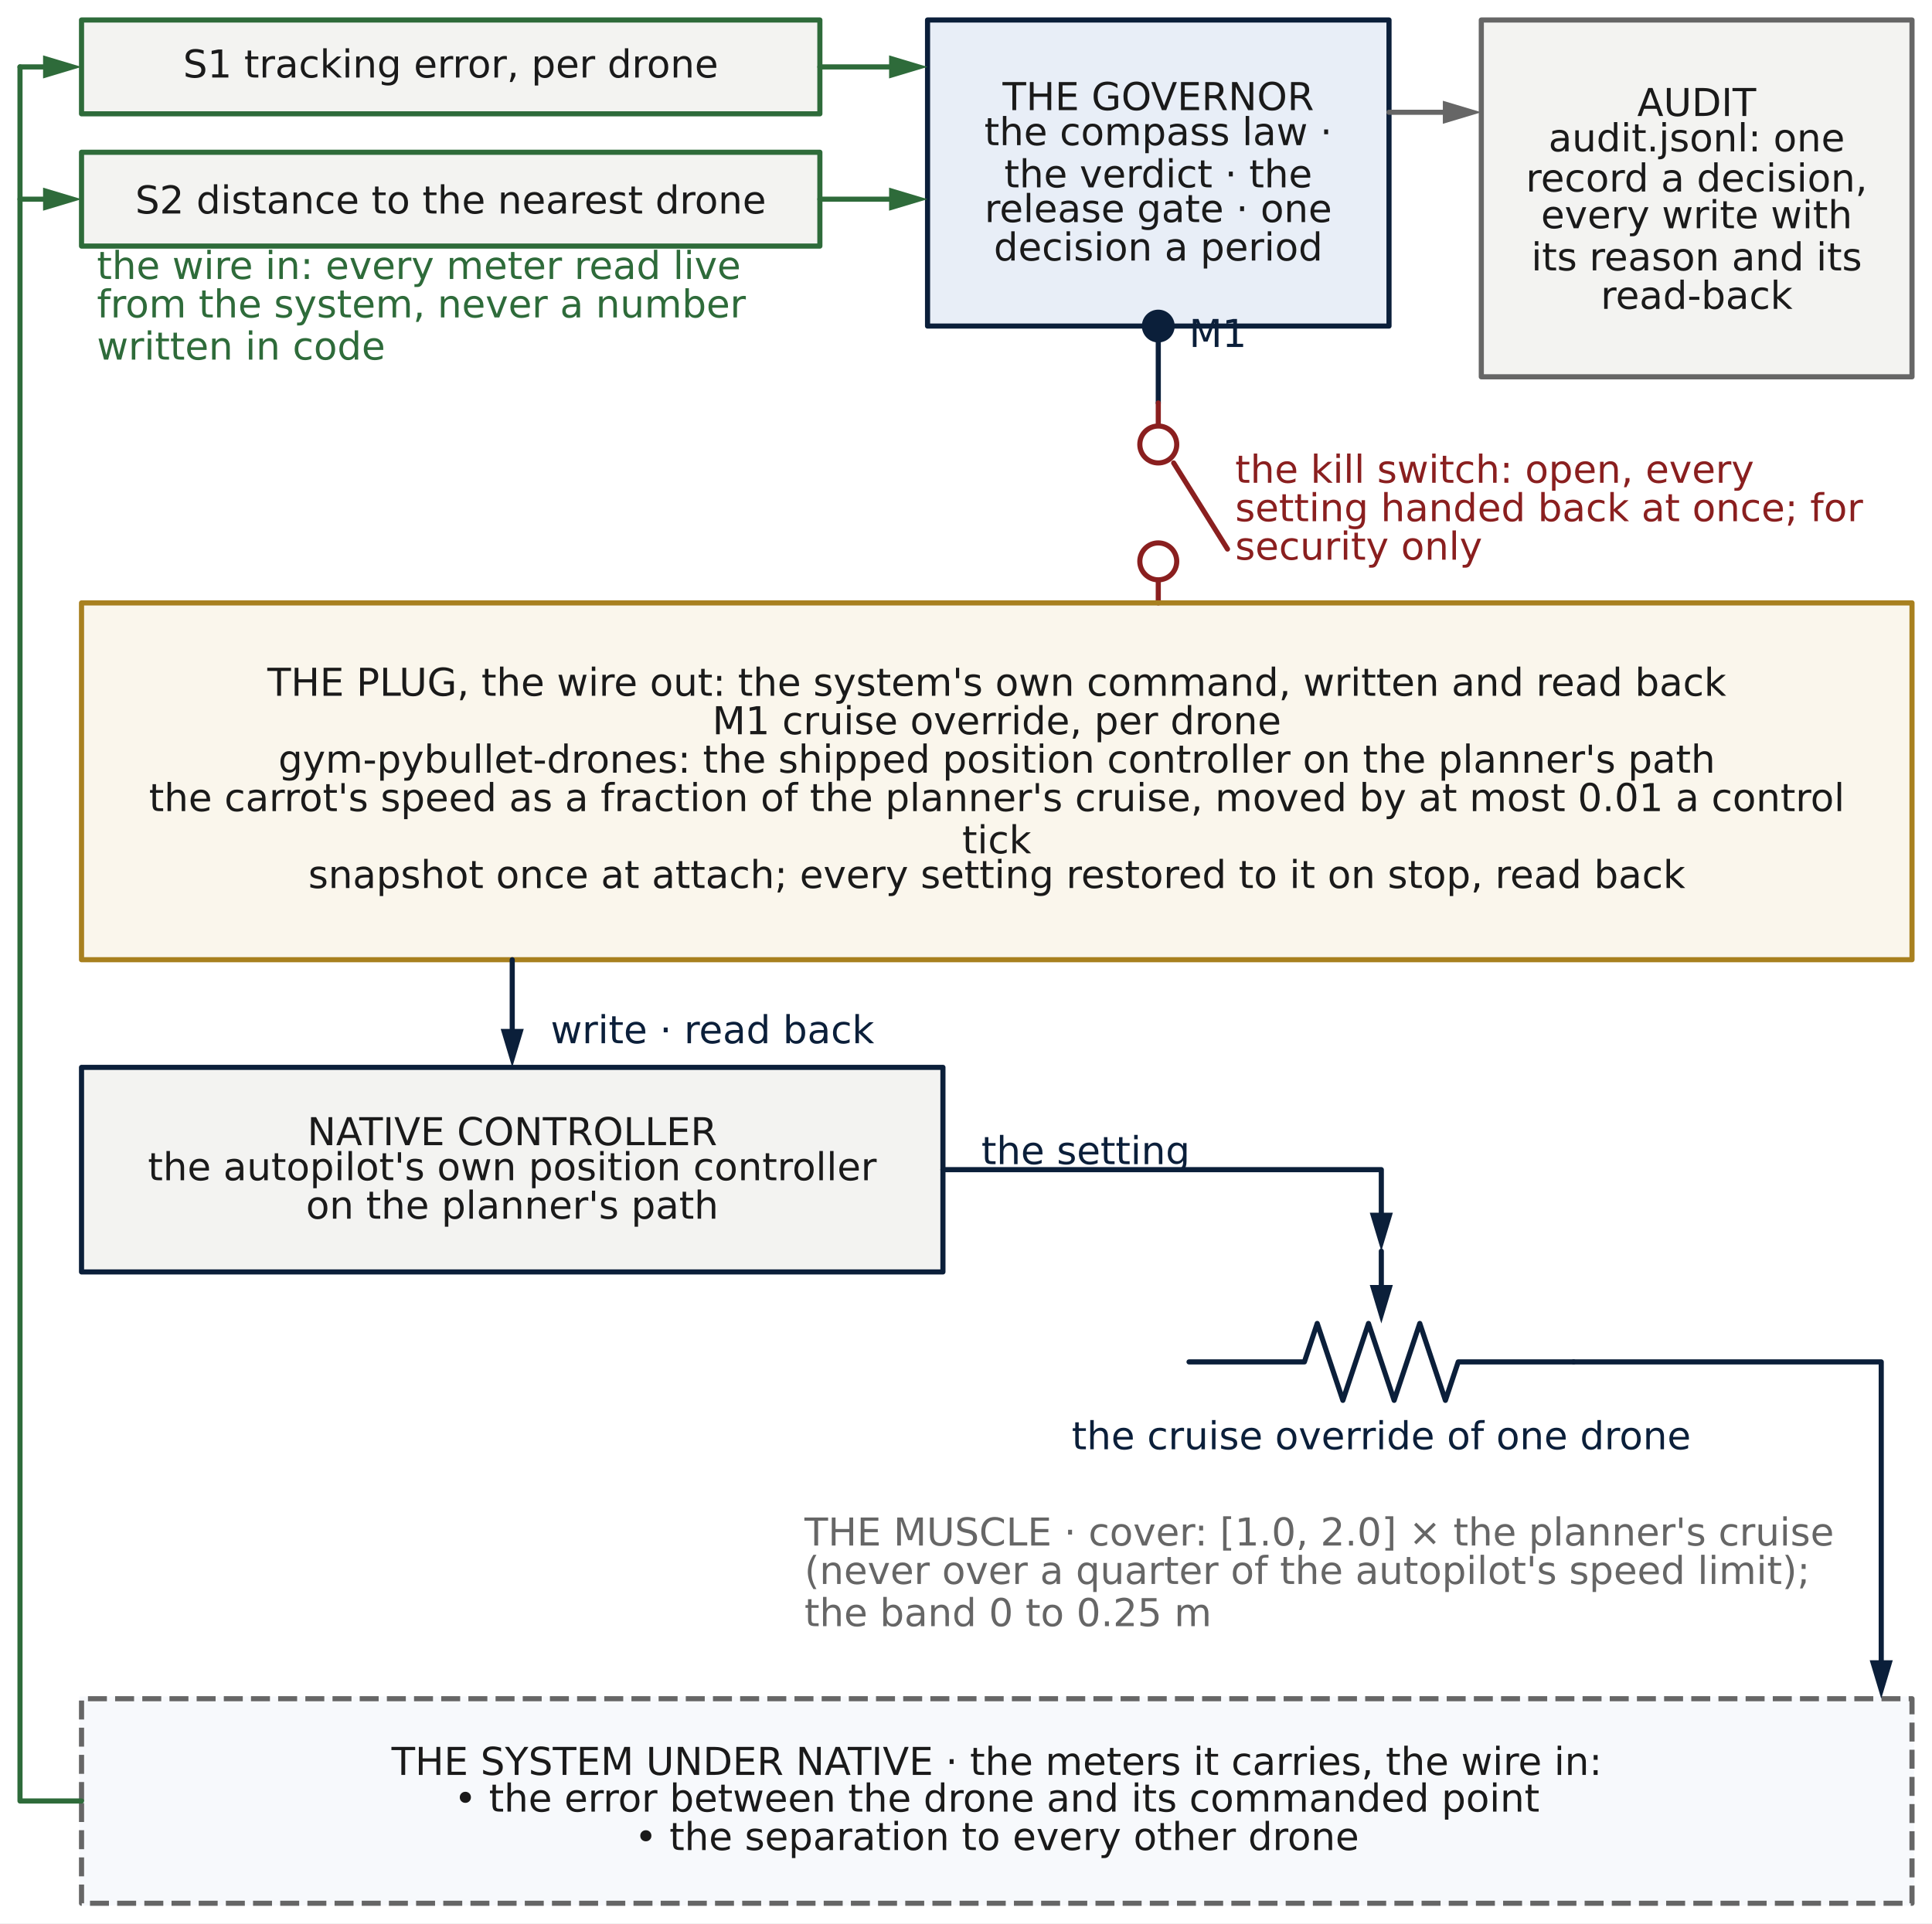
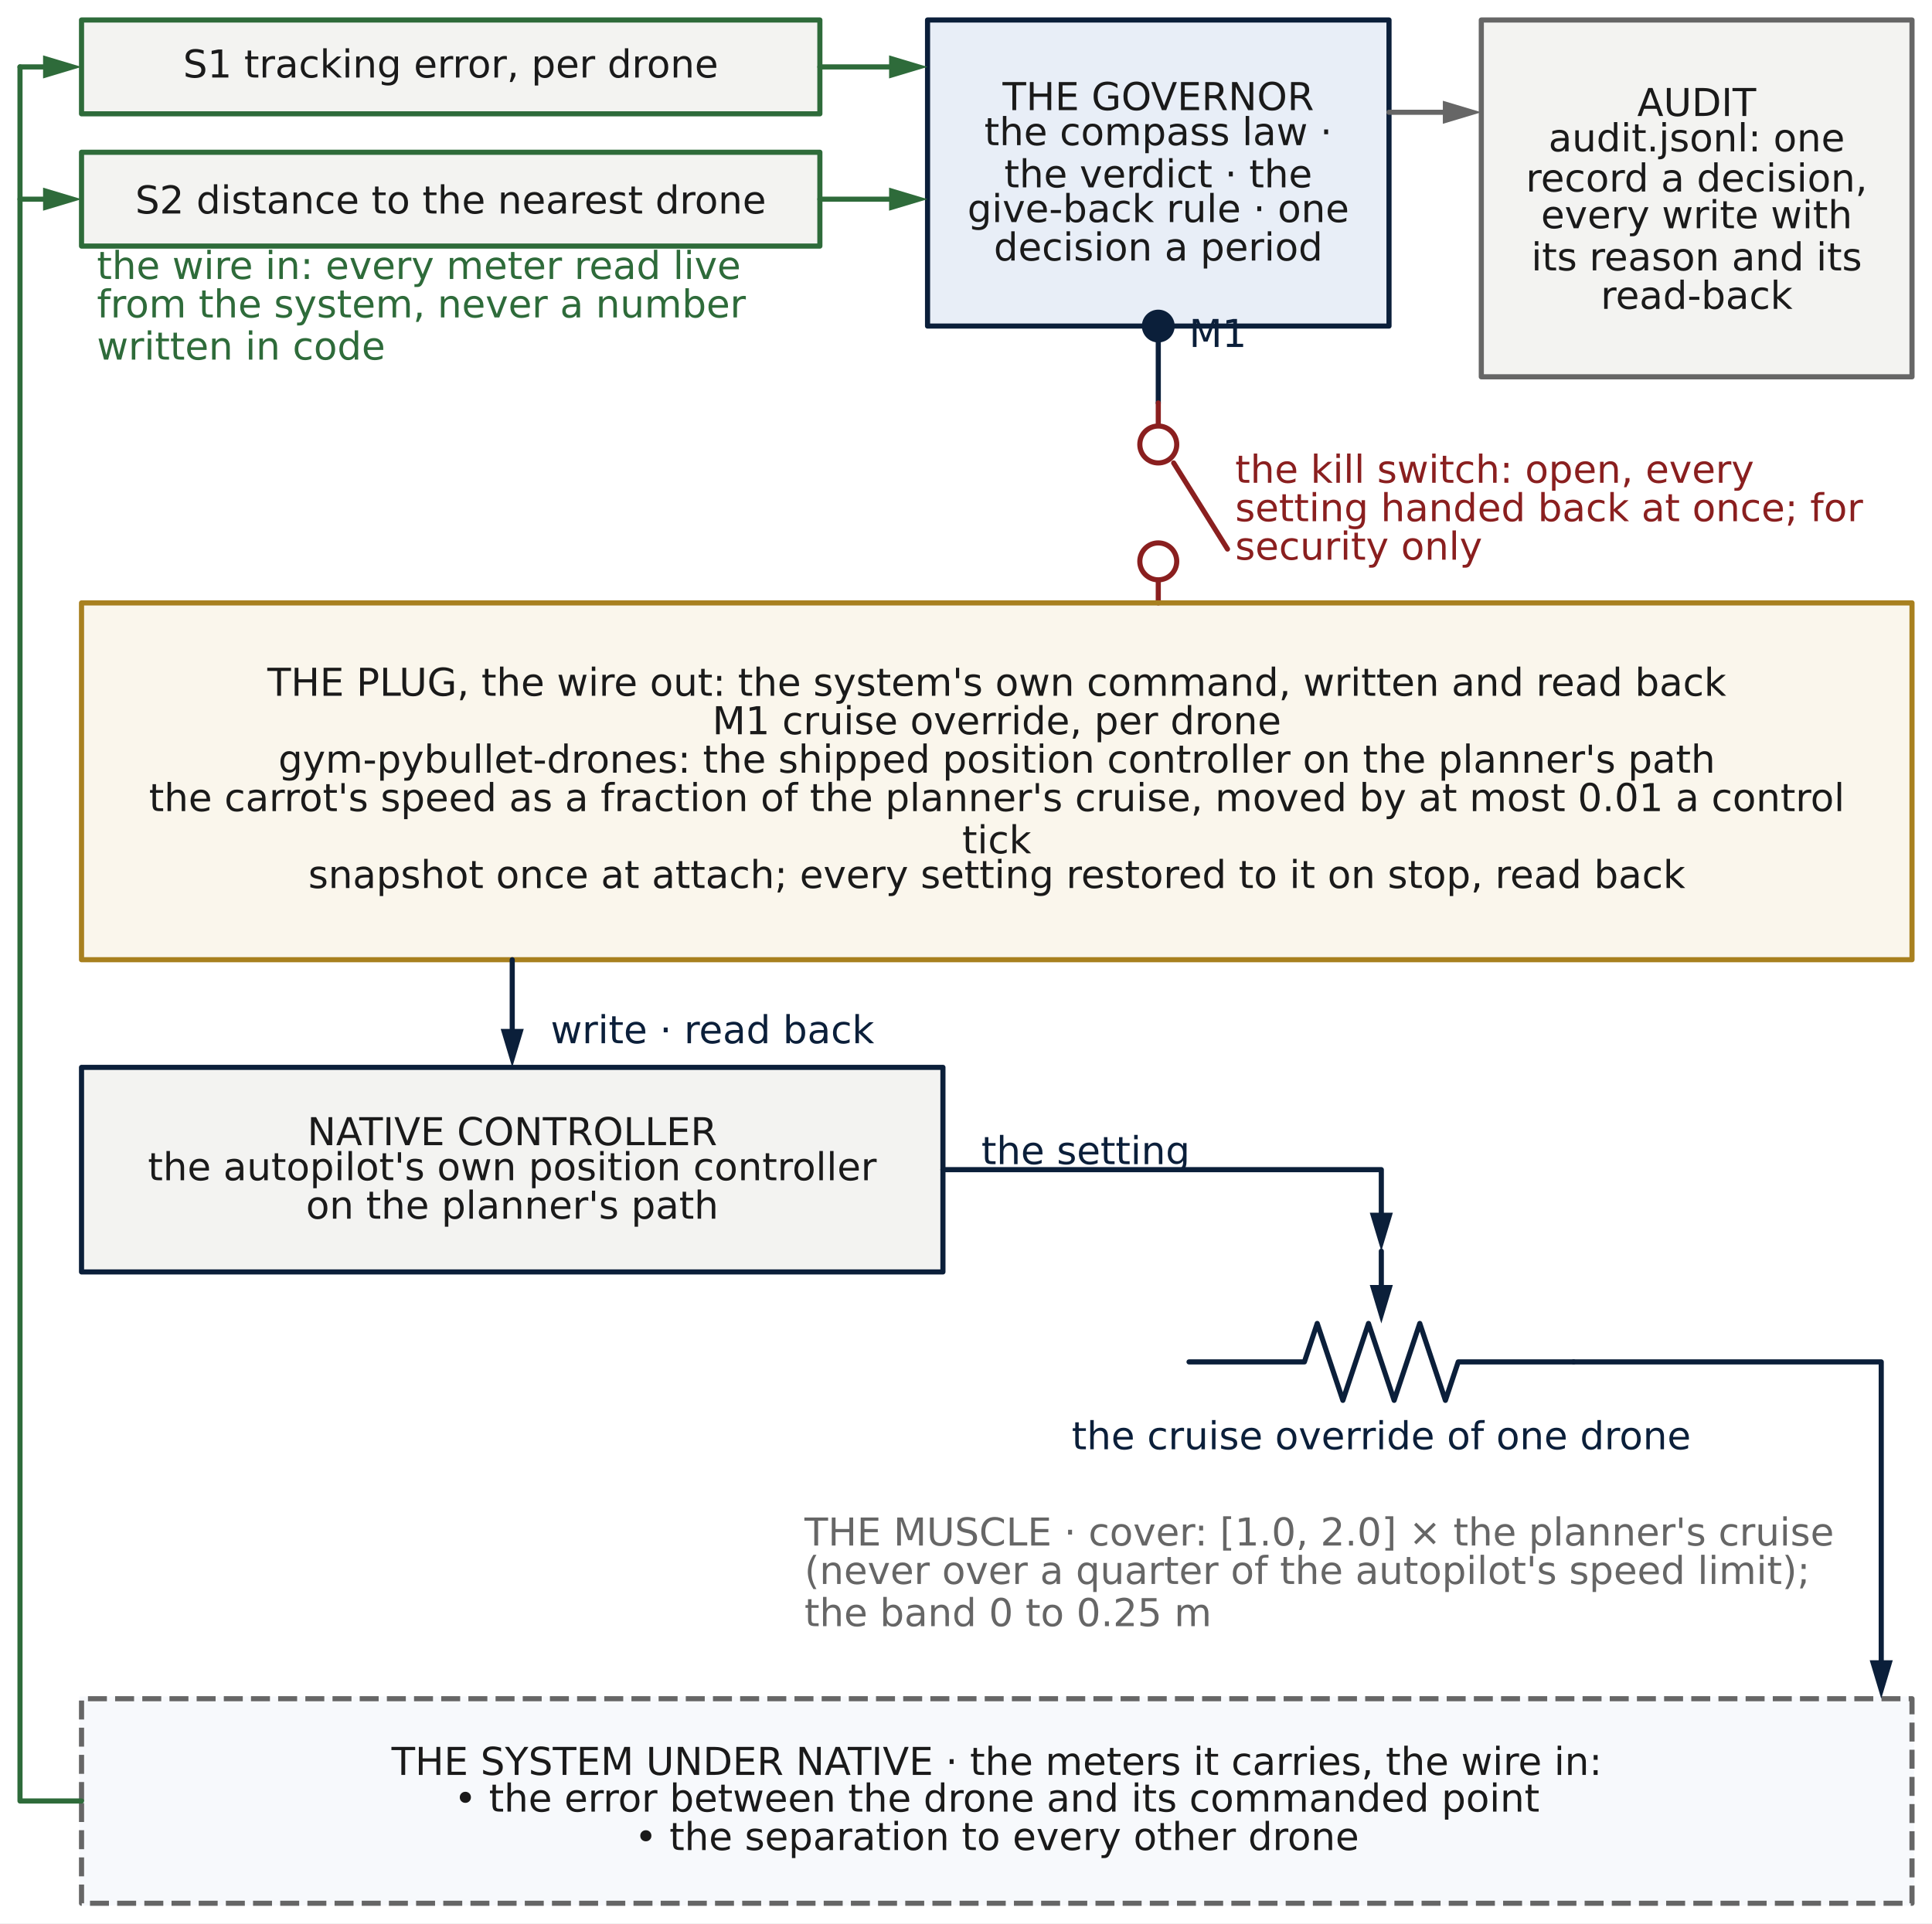
<svg xmlns="http://www.w3.org/2000/svg" width="452.16pt" height="450.18pt" viewBox="0 0 452.16 450.18" version="1.1">
  <defs>
    <style type="text/css">*{stroke-linejoin: round; stroke-linecap: butt}</style>
  </defs>
  <g id="figure_1">
    <g id="patch_1">
      <path d="M 0 450.18  L 452.16 450.18  L 452.16 0  L 0 0  z " style="fill: #ffffff" />
    </g>
    <g id="axes_1">
      <g id="patch_2">
-         <path d="M 217.08 40.5  L 217.08 4.68  L 325.08 4.68  L 325.08 76.32  L 217.08 76.32  z " clip-path="url(#p3634b12546)" style="fill: #e8eef7; stroke: #e8eef7; stroke-linejoin: miter" />
+         <path d="M 217.08 40.5  L 217.08 4.68  L 325.08 4.68  L 325.08 76.32  L 217.08 76.32  z " clip-path="url(#pc42779a41d)" style="fill: #e8eef7; stroke: #e8eef7; stroke-linejoin: miter" />
      </g>
      <g id="patch_3">
-         <path d="M 19.08 15.66  L 19.08 4.68  L 191.88 4.68  L 191.88 26.64  L 19.08 26.64  z " clip-path="url(#p3634b12546)" style="fill: #f3f3f1; stroke: #f3f3f1; stroke-linejoin: miter" />
+         <path d="M 19.08 15.66  L 19.08 4.68  L 191.88 4.68  L 191.88 26.64  L 19.08 26.64  z " clip-path="url(#pc42779a41d)" style="fill: #f3f3f1; stroke: #f3f3f1; stroke-linejoin: miter" />
      </g>
      <g id="patch_4">
-         <path d="M 19.08 46.62  L 19.08 35.64  L 191.88 35.64  L 191.88 57.6  L 19.08 57.6  z " clip-path="url(#p3634b12546)" style="fill: #f3f3f1; stroke: #f3f3f1; stroke-linejoin: miter" />
+         <path d="M 19.08 46.62  L 19.08 35.64  L 191.88 35.64  L 191.88 57.6  L 19.08 57.6  z " clip-path="url(#pc42779a41d)" style="fill: #f3f3f1; stroke: #f3f3f1; stroke-linejoin: miter" />
      </g>
      <g id="patch_5">
-         <path d="M 346.68 46.44  L 346.68 4.68  L 447.48 4.68  L 447.48 88.2  L 346.68 88.2  z " clip-path="url(#p3634b12546)" style="fill: #f3f3f1; stroke: #f3f3f1; stroke-linejoin: miter" />
+         <path d="M 346.68 46.44  L 346.68 4.68  L 447.48 4.68  L 447.48 88.2  L 346.68 88.2  z " clip-path="url(#pc42779a41d)" style="fill: #f3f3f1; stroke: #f3f3f1; stroke-linejoin: miter" />
      </g>
      <g id="patch_6">
-         <path d="M 19.08 182.88  L 19.08 141.12  L 447.48 141.12  L 447.48 224.64  L 19.08 224.64  z " clip-path="url(#p3634b12546)" style="fill: #faf6ec; stroke: #faf6ec; stroke-linejoin: miter" />
+         <path d="M 19.08 182.88  L 19.08 141.12  L 447.48 141.12  L 447.48 224.64  L 19.08 224.64  z " clip-path="url(#pc42779a41d)" style="fill: #faf6ec; stroke: #faf6ec; stroke-linejoin: miter" />
      </g>
      <g id="patch_7">
-         <path d="M 19.08 273.78  L 19.08 249.84  L 220.68 249.84  L 220.68 297.72  L 19.08 297.72  z " clip-path="url(#p3634b12546)" style="fill: #f3f3f1; stroke: #f3f3f1; stroke-linejoin: miter" />
+         <path d="M 19.08 273.78  L 19.08 249.84  L 220.68 249.84  L 220.68 297.72  L 19.08 297.72  z " clip-path="url(#pc42779a41d)" style="fill: #f3f3f1; stroke: #f3f3f1; stroke-linejoin: miter" />
      </g>
      <g id="patch_8">
-         <path d="M 19.08 421.56  L 19.08 397.62  L 447.48 397.62  L 447.48 445.5  L 19.08 445.5  z " clip-path="url(#p3634b12546)" style="fill: #f7f9fc; stroke: #f7f9fc; stroke-linejoin: miter" />
+         <path d="M 19.08 421.56  L 19.08 397.62  L 447.48 397.62  L 447.48 445.5  L 19.08 445.5  z " clip-path="url(#pc42779a41d)" style="fill: #f7f9fc; stroke: #f7f9fc; stroke-linejoin: miter" />
      </g>
      <g id="line2d_1">
-         <path d="M 217.08 40.5  L 217.08 4.68  L 325.08 4.68  L 325.08 76.32  L 217.08 76.32  L 217.08 40.5  " clip-path="url(#p3634b12546)" style="fill: none; stroke: #0b1f3a; stroke-width: 1.2; stroke-linecap: round" />
+         <path d="M 217.08 40.5  L 217.08 4.68  L 325.08 4.68  L 325.08 76.32  L 217.08 76.32  L 217.08 40.5  " clip-path="url(#pc42779a41d)" style="fill: none; stroke: #0b1f3a; stroke-width: 1.2; stroke-linecap: round" />
      </g>
      <g id="line2d_2">
-         <path d="M 19.08 15.66  L 19.08 4.68  L 191.88 4.68  L 191.88 26.64  L 19.08 26.64  L 19.08 15.66  " clip-path="url(#p3634b12546)" style="fill: none; stroke: #2e6b3a; stroke-width: 1.2; stroke-linecap: round" />
+         <path d="M 19.08 15.66  L 19.08 4.68  L 191.88 4.68  L 191.88 26.64  L 19.08 26.64  L 19.08 15.66  " clip-path="url(#pc42779a41d)" style="fill: none; stroke: #2e6b3a; stroke-width: 1.2; stroke-linecap: round" />
      </g>
      <g id="line2d_3">
-         <path d="M 191.88 15.66  L 208.08 15.66  " clip-path="url(#p3634b12546)" style="fill: none; stroke: #2e6b3a; stroke-width: 1.2; stroke-linecap: round" />
+         <path d="M 191.88 15.66  L 208.08 15.66  " clip-path="url(#pc42779a41d)" style="fill: none; stroke: #2e6b3a; stroke-width: 1.2; stroke-linecap: round" />
      </g>
      <g id="patch_9">
-         <path d="M 208.08 12.96  L 217.08 15.66  L 208.08 18.36  z " clip-path="url(#p3634b12546)" style="fill: #2e6b3a" />
+         <path d="M 208.08 12.96  L 217.08 15.66  L 208.08 18.36  z " clip-path="url(#pc42779a41d)" style="fill: #2e6b3a" />
      </g>
      <g id="line2d_4">
-         <path d="M 19.08 46.62  L 19.08 35.64  L 191.88 35.64  L 191.88 57.6  L 19.08 57.6  L 19.08 46.62  " clip-path="url(#p3634b12546)" style="fill: none; stroke: #2e6b3a; stroke-width: 1.2; stroke-linecap: round" />
+         <path d="M 19.08 46.62  L 19.08 35.64  L 191.88 35.64  L 191.88 57.6  L 19.08 57.6  L 19.08 46.62  " clip-path="url(#pc42779a41d)" style="fill: none; stroke: #2e6b3a; stroke-width: 1.2; stroke-linecap: round" />
      </g>
      <g id="line2d_5">
-         <path d="M 191.88 46.62  L 208.08 46.62  " clip-path="url(#p3634b12546)" style="fill: none; stroke: #2e6b3a; stroke-width: 1.2; stroke-linecap: round" />
+         <path d="M 191.88 46.62  L 208.08 46.62  " clip-path="url(#pc42779a41d)" style="fill: none; stroke: #2e6b3a; stroke-width: 1.2; stroke-linecap: round" />
      </g>
      <g id="patch_10">
-         <path d="M 208.08 43.92  L 217.08 46.62  L 208.08 49.32  z " clip-path="url(#p3634b12546)" style="fill: #2e6b3a" />
+         <path d="M 208.08 43.92  L 217.08 46.62  L 208.08 49.32  z " clip-path="url(#pc42779a41d)" style="fill: #2e6b3a" />
      </g>
      <g id="line2d_6">
-         <path d="M 346.68 46.44  L 346.68 4.68  L 447.48 4.68  L 447.48 88.2  L 346.68 88.2  L 346.68 46.44  " clip-path="url(#p3634b12546)" style="fill: none; stroke: #666666; stroke-width: 1.2; stroke-linecap: round" />
+         <path d="M 346.68 46.44  L 346.68 4.68  L 447.48 4.68  L 447.48 88.2  L 346.68 88.2  L 346.68 46.44  " clip-path="url(#pc42779a41d)" style="fill: none; stroke: #666666; stroke-width: 1.2; stroke-linecap: round" />
      </g>
      <g id="line2d_7">
-         <path d="M 325.08 26.28  L 337.68 26.28  " clip-path="url(#p3634b12546)" style="fill: none; stroke: #666666; stroke-width: 1.2; stroke-linecap: round" />
+         <path d="M 325.08 26.28  L 337.68 26.28  " clip-path="url(#pc42779a41d)" style="fill: none; stroke: #666666; stroke-width: 1.2; stroke-linecap: round" />
      </g>
      <g id="patch_11">
-         <path d="M 337.68 23.58  L 346.68 26.28  L 337.68 28.98  z " clip-path="url(#p3634b12546)" style="fill: #666666" />
+         <path d="M 337.68 23.58  L 346.68 26.28  L 337.68 28.98  z " clip-path="url(#pc42779a41d)" style="fill: #666666" />
      </g>
      <g id="line2d_8">
-         <path d="M 271.08 76.32  L 271.08 85.32  L 271.08 94.32  " clip-path="url(#p3634b12546)" style="fill: none; stroke: #0b1f3a; stroke-width: 1.2; stroke-linecap: round" />
+         <path d="M 271.08 76.32  L 271.08 85.32  L 271.08 94.32  " clip-path="url(#pc42779a41d)" style="fill: none; stroke: #0b1f3a; stroke-width: 1.2; stroke-linecap: round" />
      </g>
      <g id="line2d_9">
-         <path d="M 271.08 94.32  L 271.08 99.72  M 274.68 108.36  L 287.28 128.52  M 271.08 135.72  L 271.08 141.12  " clip-path="url(#p3634b12546)" style="fill: none; stroke: #8a1f1f; stroke-width: 1.2; stroke-linecap: round" />
+         <path d="M 271.08 94.32  L 271.08 99.72  M 274.68 108.36  L 287.28 128.52  M 271.08 135.72  L 271.08 141.12  " clip-path="url(#pc42779a41d)" style="fill: none; stroke: #8a1f1f; stroke-width: 1.2; stroke-linecap: round" />
      </g>
      <g id="line2d_10">
-         <path d="M 19.08 182.88  L 19.08 141.12  L 447.48 141.12  L 447.48 224.64  L 19.08 224.64  L 19.08 182.88  " clip-path="url(#p3634b12546)" style="fill: none; stroke: #a8801f; stroke-width: 1.2; stroke-linecap: round" />
+         <path d="M 19.08 182.88  L 19.08 141.12  L 447.48 141.12  L 447.48 224.64  L 19.08 224.64  L 19.08 182.88  " clip-path="url(#pc42779a41d)" style="fill: none; stroke: #a8801f; stroke-width: 1.2; stroke-linecap: round" />
      </g>
      <g id="line2d_11">
-         <path d="M 19.08 273.78  L 19.08 249.84  L 220.68 249.84  L 220.68 297.72  L 19.08 297.72  L 19.08 273.78  " clip-path="url(#p3634b12546)" style="fill: none; stroke: #0b1f3a; stroke-width: 1.2; stroke-linecap: round" />
+         <path d="M 19.08 273.78  L 19.08 249.84  L 220.68 249.84  L 220.68 297.72  L 19.08 297.72  L 19.08 273.78  " clip-path="url(#pc42779a41d)" style="fill: none; stroke: #0b1f3a; stroke-width: 1.2; stroke-linecap: round" />
      </g>
      <g id="line2d_12">
-         <path d="M 119.88 224.64  L 119.88 240.84  " clip-path="url(#p3634b12546)" style="fill: none; stroke: #0b1f3a; stroke-width: 1.2; stroke-linecap: round" />
+         <path d="M 119.88 224.64  L 119.88 240.84  " clip-path="url(#pc42779a41d)" style="fill: none; stroke: #0b1f3a; stroke-width: 1.2; stroke-linecap: round" />
      </g>
      <g id="patch_12">
-         <path d="M 122.58 240.84  L 119.88 249.84  L 117.18 240.84  z " clip-path="url(#p3634b12546)" style="fill: #0b1f3a" />
+         <path d="M 122.58 240.84  L 119.88 249.84  L 117.18 240.84  z " clip-path="url(#pc42779a41d)" style="fill: #0b1f3a" />
      </g>
      <g id="line2d_13">
-         <path d="M 278.28 318.78  L 305.28 318.78  L 308.28 309.78  L 314.28 327.78  L 320.28 309.78  L 326.28 327.78  L 332.28 309.78  L 338.28 327.78  L 341.28 318.78  L 368.28 318.78  " clip-path="url(#p3634b12546)" style="fill: none; stroke: #0b1f3a; stroke-width: 1.2; stroke-linecap: round" />
+         <path d="M 278.28 318.78  L 305.28 318.78  L 308.28 309.78  L 314.28 327.78  L 320.28 309.78  L 326.28 327.78  L 332.28 309.78  L 338.28 327.78  L 341.28 318.78  L 368.28 318.78  " clip-path="url(#pc42779a41d)" style="fill: none; stroke: #0b1f3a; stroke-width: 1.2; stroke-linecap: round" />
      </g>
      <g id="line2d_14">
-         <path d="M 323.28 292.86  L 323.28 300.78  " clip-path="url(#p3634b12546)" style="fill: none; stroke: #0b1f3a; stroke-width: 1.2; stroke-linecap: round" />
+         <path d="M 323.28 292.86  L 323.28 300.78  " clip-path="url(#pc42779a41d)" style="fill: none; stroke: #0b1f3a; stroke-width: 1.2; stroke-linecap: round" />
      </g>
      <g id="patch_13">
-         <path d="M 325.98 300.78  L 323.28 309.78  L 320.58 300.78  z " clip-path="url(#p3634b12546)" style="fill: #0b1f3a" />
+         <path d="M 325.98 300.78  L 323.28 309.78  L 320.58 300.78  z " clip-path="url(#pc42779a41d)" style="fill: #0b1f3a" />
      </g>
      <g id="line2d_15">
-         <path d="M 220.68 273.78  L 323.28 273.78  L 323.28 283.86  " clip-path="url(#p3634b12546)" style="fill: none; stroke: #0b1f3a; stroke-width: 1.2; stroke-linecap: round" />
+         <path d="M 220.68 273.78  L 323.28 273.78  L 323.28 283.86  " clip-path="url(#pc42779a41d)" style="fill: none; stroke: #0b1f3a; stroke-width: 1.2; stroke-linecap: round" />
      </g>
      <g id="patch_14">
-         <path d="M 325.98 283.86  L 323.28 292.86  L 320.58 283.86  z " clip-path="url(#p3634b12546)" style="fill: #0b1f3a" />
+         <path d="M 325.98 283.86  L 323.28 292.86  L 320.58 283.86  z " clip-path="url(#pc42779a41d)" style="fill: #0b1f3a" />
      </g>
      <g id="line2d_16">
-         <path d="M 19.08 421.56  L 19.08 397.62  L 447.48 397.62  L 447.48 445.5  L 19.08 445.5  L 19.08 421.56  " clip-path="url(#p3634b12546)" style="fill: none; stroke-dasharray: 4.44,1.92; stroke-dashoffset: 0; stroke: #666666; stroke-width: 1.2" />
+         <path d="M 19.08 421.56  L 19.08 397.62  L 447.48 397.62  L 447.48 445.5  L 19.08 445.5  L 19.08 421.56  " clip-path="url(#pc42779a41d)" style="fill: none; stroke-dasharray: 4.44,1.92; stroke-dashoffset: 0; stroke: #666666; stroke-width: 1.2" />
      </g>
      <g id="line2d_17">
-         <path d="M 368.28 318.78  L 440.28 318.78  L 440.28 388.62  " clip-path="url(#p3634b12546)" style="fill: none; stroke: #0b1f3a; stroke-width: 1.2; stroke-linecap: round" />
+         <path d="M 368.28 318.78  L 440.28 318.78  L 440.28 388.62  " clip-path="url(#pc42779a41d)" style="fill: none; stroke: #0b1f3a; stroke-width: 1.2; stroke-linecap: round" />
      </g>
      <g id="patch_15">
-         <path d="M 442.98 388.62  L 440.28 397.62  L 437.58 388.62  z " clip-path="url(#p3634b12546)" style="fill: #0b1f3a" />
+         <path d="M 442.98 388.62  L 440.28 397.62  L 437.58 388.62  z " clip-path="url(#pc42779a41d)" style="fill: #0b1f3a" />
      </g>
      <g id="line2d_18">
-         <path d="M 19.08 421.56  L 4.68 421.56  L 4.68 15.66  " clip-path="url(#p3634b12546)" style="fill: none; stroke: #2e6b3a; stroke-width: 1.2; stroke-linecap: round" />
+         <path d="M 19.08 421.56  L 4.68 421.56  L 4.68 15.66  " clip-path="url(#pc42779a41d)" style="fill: none; stroke: #2e6b3a; stroke-width: 1.2; stroke-linecap: round" />
      </g>
      <g id="line2d_19">
-         <path d="M 4.68 15.66  L 10.08 15.66  " clip-path="url(#p3634b12546)" style="fill: none; stroke: #2e6b3a; stroke-width: 1.2; stroke-linecap: round" />
+         <path d="M 4.68 15.66  L 10.08 15.66  " clip-path="url(#pc42779a41d)" style="fill: none; stroke: #2e6b3a; stroke-width: 1.2; stroke-linecap: round" />
      </g>
      <g id="patch_16">
-         <path d="M 10.08 12.96  L 19.08 15.66  L 10.08 18.36  z " clip-path="url(#p3634b12546)" style="fill: #2e6b3a" />
+         <path d="M 10.08 12.96  L 19.08 15.66  L 10.08 18.36  z " clip-path="url(#pc42779a41d)" style="fill: #2e6b3a" />
      </g>
      <g id="line2d_20">
-         <path d="M 4.68 46.62  L 10.08 46.62  " clip-path="url(#p3634b12546)" style="fill: none; stroke: #2e6b3a; stroke-width: 1.2; stroke-linecap: round" />
+         <path d="M 4.68 46.62  L 10.08 46.62  " clip-path="url(#pc42779a41d)" style="fill: none; stroke: #2e6b3a; stroke-width: 1.2; stroke-linecap: round" />
      </g>
      <g id="patch_17">
-         <path d="M 10.08 43.92  L 19.08 46.62  L 10.08 49.32  z " clip-path="url(#p3634b12546)" style="fill: #2e6b3a" />
+         <path d="M 10.08 43.92  L 19.08 46.62  L 10.08 49.32  z " clip-path="url(#pc42779a41d)" style="fill: #2e6b3a" />
      </g>
      <g id="text_1">
        <text style="font-size: 9px; font-family: 'DejaVu Sans'; fill: #1a1a1a" transform="translate(234.6391 25.77586)">THE GOVERNOR</text>
        <text style="font-size: 9px; font-family: 'DejaVu Sans'; fill: #1a1a1a" transform="translate(230.3726 33.98344)">the compass law ·</text>
        <text style="font-size: 9px; font-family: 'DejaVu Sans'; fill: #1a1a1a" transform="translate(235.0406 43.85531)">the verdict · the</text>
-         <text style="font-size: 9px; font-family: 'DejaVu Sans'; fill: #1a1a1a" transform="translate(230.4281 51.98344)">release gate · one</text>
+         <text style="font-size: 9px; font-family: 'DejaVu Sans'; fill: #1a1a1a" transform="translate(226.407 51.98344)">give-back rule · one</text>
        <text style="font-size: 9px; font-family: 'DejaVu Sans'; fill: #1a1a1a" transform="translate(232.5762 60.98344)">decision a period</text>
      </g>
      <g id="text_2">
        <text style="font-size: 9px; font-family: 'DejaVu Sans'; text-anchor: middle; fill: #1a1a1a" x="105.48" y="18.143" transform="rotate(-0 105.48 18.14344)">S1 tracking error, per drone</text>
      </g>
      <g id="text_3">
        <text style="font-size: 9px; font-family: 'DejaVu Sans'; text-anchor: middle; fill: #1a1a1a" x="105.48" y="49.975" transform="rotate(-0 105.48 49.97531)">S2 distance to the nearest drone</text>
      </g>
      <g id="text_4">
        <text style="font-size: 9px; font-family: 'DejaVu Sans'; fill: #1a1a1a" transform="translate(383.1673 27.1568)">AUDIT</text>
        <text style="font-size: 9px; font-family: 'DejaVu Sans'; fill: #1a1a1a" transform="translate(362.3991 35.42344)">audit.jsonl: one</text>
        <text style="font-size: 9px; font-family: 'DejaVu Sans'; fill: #1a1a1a" transform="translate(357.1066 44.83617)">record a decision,</text>
        <text style="font-size: 9px; font-family: 'DejaVu Sans'; fill: #1a1a1a" transform="translate(360.6455 53.42344)">every write with</text>
        <text style="font-size: 9px; font-family: 'DejaVu Sans'; fill: #1a1a1a" transform="translate(358.3793 63.29531)">its reason and its</text>
        <text style="font-size: 9px; font-family: 'DejaVu Sans'; fill: #1a1a1a" transform="translate(374.6278 72.29531)">read-back</text>
      </g>
      <g id="text_5">
        <text style="font-size: 9px; font-family: 'DejaVu Sans'; fill: #2e6b3a" transform="translate(22.68 65.30344)">the wire in: every meter read live</text>
        <text style="font-size: 9px; font-family: 'DejaVu Sans'; fill: #2e6b3a" transform="translate(22.68 74.30344)">from the system, never a number</text>
        <text style="font-size: 9px; font-family: 'DejaVu Sans'; fill: #2e6b3a" transform="translate(22.68 84.17531)">written in code</text>
      </g>
      <g id="text_6">
        <text style="font-size: 9px; font-family: 'DejaVu Sans'; text-anchor: start; fill: #0b1f3a" x="278.28" y="81.221" transform="rotate(-0 278.28 81.22078)">M1</text>
      </g>
      <g id="patch_18">
-         <path d="M 271.08 108.36  C 272.226 108.36 273.325 107.905 274.135 107.095  C 274.945 106.285 275.4 105.186 275.4 104.04  C 275.4 102.894 274.945 101.795 274.135 100.985  C 273.325 100.175 272.226 99.72 271.08 99.72  C 269.934 99.72 268.835 100.175 268.025 100.985  C 267.215 101.795 266.76 102.894 266.76 104.04  C 266.76 105.186 267.215 106.285 268.025 107.095  C 268.835 107.905 269.934 108.36 271.08 108.36  z " clip-path="url(#p3634b12546)" style="fill: #ffffff; stroke: #8a1f1f; stroke-width: 1.2; stroke-linejoin: miter" />
+         <path d="M 271.08 108.36  C 272.226 108.36 273.325 107.905 274.135 107.095  C 274.945 106.285 275.4 105.186 275.4 104.04  C 275.4 102.894 274.945 101.795 274.135 100.985  C 273.325 100.175 272.226 99.72 271.08 99.72  C 269.934 99.72 268.835 100.175 268.025 100.985  C 267.215 101.795 266.76 102.894 266.76 104.04  C 266.76 105.186 267.215 106.285 268.025 107.095  C 268.835 107.905 269.934 108.36 271.08 108.36  z " clip-path="url(#pc42779a41d)" style="fill: #ffffff; stroke: #8a1f1f; stroke-width: 1.2; stroke-linejoin: miter" />
      </g>
      <g id="patch_19">
-         <path d="M 271.08 135.72  C 272.226 135.72 273.325 135.265 274.135 134.455  C 274.945 133.645 275.4 132.546 275.4 131.4  C 275.4 130.254 274.945 129.155 274.135 128.345  C 273.325 127.535 272.226 127.08 271.08 127.08  C 269.934 127.08 268.835 127.535 268.025 128.345  C 267.215 129.155 266.76 130.254 266.76 131.4  C 266.76 132.546 267.215 133.645 268.025 134.455  C 268.835 135.265 269.934 135.72 271.08 135.72  z " clip-path="url(#p3634b12546)" style="fill: #ffffff; stroke: #8a1f1f; stroke-width: 1.2; stroke-linejoin: miter" />
+         <path d="M 271.08 135.72  C 272.226 135.72 273.325 135.265 274.135 134.455  C 274.945 133.645 275.4 132.546 275.4 131.4  C 275.4 130.254 274.945 129.155 274.135 128.345  C 273.325 127.535 272.226 127.08 271.08 127.08  C 269.934 127.08 268.835 127.535 268.025 128.345  C 267.215 129.155 266.76 130.254 266.76 131.4  C 266.76 132.546 267.215 133.645 268.025 134.455  C 268.835 135.265 269.934 135.72 271.08 135.72  z " clip-path="url(#pc42779a41d)" style="fill: #ffffff; stroke: #8a1f1f; stroke-width: 1.2; stroke-linejoin: miter" />
      </g>
      <g id="text_7">
        <text style="font-size: 9px; font-family: 'DejaVu Sans'; fill: #8a1f1f" transform="translate(289.08 113.0034)">the kill switch: open, every</text>
        <text style="font-size: 9px; font-family: 'DejaVu Sans'; fill: #8a1f1f" transform="translate(289.08 122.0034)">setting handed back at once; for</text>
        <text style="font-size: 9px; font-family: 'DejaVu Sans'; fill: #8a1f1f" transform="translate(289.08 131.0034)">security only</text>
      </g>
      <g id="text_8">
        <text style="font-size: 9px; font-family: 'DejaVu Sans'; fill: #1a1a1a" transform="translate(62.58023 162.8634)">THE PLUG, the wire out: the system's own command, written and read back</text>
        <text style="font-size: 9px; font-family: 'DejaVu Sans'; fill: #1a1a1a" transform="translate(166.7039 171.8634)">M1 cruise override, per drone</text>
        <text style="font-size: 9px; font-family: 'DejaVu Sans'; fill: #1a1a1a" transform="translate(65.13328 180.8634)">gym-pybullet-drones: the shipped position controller on the planner's path</text>
        <text style="font-size: 9px; font-family: 'DejaVu Sans'; fill: #1a1a1a" transform="translate(34.87078 189.8634)">the carrot's speed as a fraction of the planner's cruise, moved by at most 0.01 a control</text>
        <text style="font-size: 9px; font-family: 'DejaVu Sans'; fill: #1a1a1a" transform="translate(225.1856 199.7353)">tick</text>
        <text style="font-size: 9px; font-family: 'DejaVu Sans'; fill: #1a1a1a" transform="translate(72.15047 207.8634)">snapshot once at attach; every setting restored to it on stop, read back</text>
      </g>
      <g id="text_9">
        <text style="font-size: 9px; font-family: 'DejaVu Sans'; fill: #1a1a1a" transform="translate(71.90297 268.0559)">NATIVE CONTROLLER</text>
        <text style="font-size: 9px; font-family: 'DejaVu Sans'; fill: #1a1a1a" transform="translate(34.61484 276.2634)">the autopilot's own position controller</text>
        <text style="font-size: 9px; font-family: 'DejaVu Sans'; fill: #1a1a1a" transform="translate(71.60062 285.2634)">on the planner's path</text>
      </g>
      <g id="text_10">
        <text style="font-size: 9px; font-family: 'DejaVu Sans'; text-anchor: start; fill: #0b1f3a" x="128.88" y="244.195" transform="rotate(-0 128.88 244.1953)">write · read back</text>
      </g>
      <g id="text_11">
        <text style="font-size: 9px; font-family: 'DejaVu Sans'; text-anchor: middle; fill: #0b1f3a" x="323.28" y="339.235" transform="rotate(-0 323.28 339.2353)">the cruise override of one drone</text>
      </g>
      <g id="text_12">
        <text style="font-size: 9px; font-family: 'DejaVu Sans'; text-anchor: start; fill: #0b1f3a" x="229.68" y="272.483" transform="rotate(-0 229.68 272.4834)">the setting</text>
      </g>
      <g id="text_13">
        <text style="font-size: 9px; font-family: 'DejaVu Sans'; fill: #666666" transform="translate(188.28 361.7634)">THE MUSCLE · cover: [1.0, 2.0] × the planner's cruise</text>
        <text style="font-size: 9px; font-family: 'DejaVu Sans'; fill: #666666" transform="translate(188.28 370.7634)">(never over a quarter of the autopilot's speed limit);</text>
        <text style="font-size: 9px; font-family: 'DejaVu Sans'; fill: #666666" transform="translate(188.28 380.6353)">the band 0 to 0.25 m</text>
      </g>
      <g id="text_14">
        <text style="font-size: 9px; font-family: 'DejaVu Sans'; fill: #1a1a1a" transform="translate(91.63898 415.4562)">THE SYSTEM UNDER NATIVE · the meters it carries, the wire in:</text>
        <text style="font-size: 9px; font-family: 'DejaVu Sans'; fill: #1a1a1a" transform="translate(106.2612 424.0434)">• the error between the drone and its commanded point</text>
        <text style="font-size: 9px; font-family: 'DejaVu Sans'; fill: #1a1a1a" transform="translate(148.5028 433.0434)">• the separation to every other drone</text>
      </g>
      <g id="patch_20">
-         <path d="M 271.08 79.56  C 271.939 79.56 272.763 79.219 273.371 78.611  C 273.979 78.003 274.32 77.179 274.32 76.32  C 274.32 75.461 273.979 74.637 273.371 74.029  C 272.763 73.421 271.939 73.08 271.08 73.08  C 270.221 73.08 269.397 73.421 268.789 74.029  C 268.181 74.637 267.84 75.461 267.84 76.32  C 267.84 77.179 268.181 78.003 268.789 78.611  C 269.397 79.219 270.221 79.56 271.08 79.56  z " clip-path="url(#p3634b12546)" style="fill: #0b1f3a; stroke: #0b1f3a; stroke-width: 1.2; stroke-linejoin: miter" />
+         <path d="M 271.08 79.56  C 271.939 79.56 272.763 79.219 273.371 78.611  C 273.979 78.003 274.32 77.179 274.32 76.32  C 274.32 75.461 273.979 74.637 273.371 74.029  C 272.763 73.421 271.939 73.08 271.08 73.08  C 270.221 73.08 269.397 73.421 268.789 74.029  C 268.181 74.637 267.84 75.461 267.84 76.32  C 267.84 77.179 268.181 78.003 268.789 78.611  C 269.397 79.219 270.221 79.56 271.08 79.56  z " clip-path="url(#pc42779a41d)" style="fill: #0b1f3a; stroke: #0b1f3a; stroke-width: 1.2; stroke-linejoin: miter" />
      </g>
    </g>
  </g>
  <defs>
-     <clipPath id="p3634b12546">
+     <clipPath id="pc42779a41d">
      <rect x="0" y="-0" width="452.16" height="450.18" />
    </clipPath>
  </defs>
</svg>
